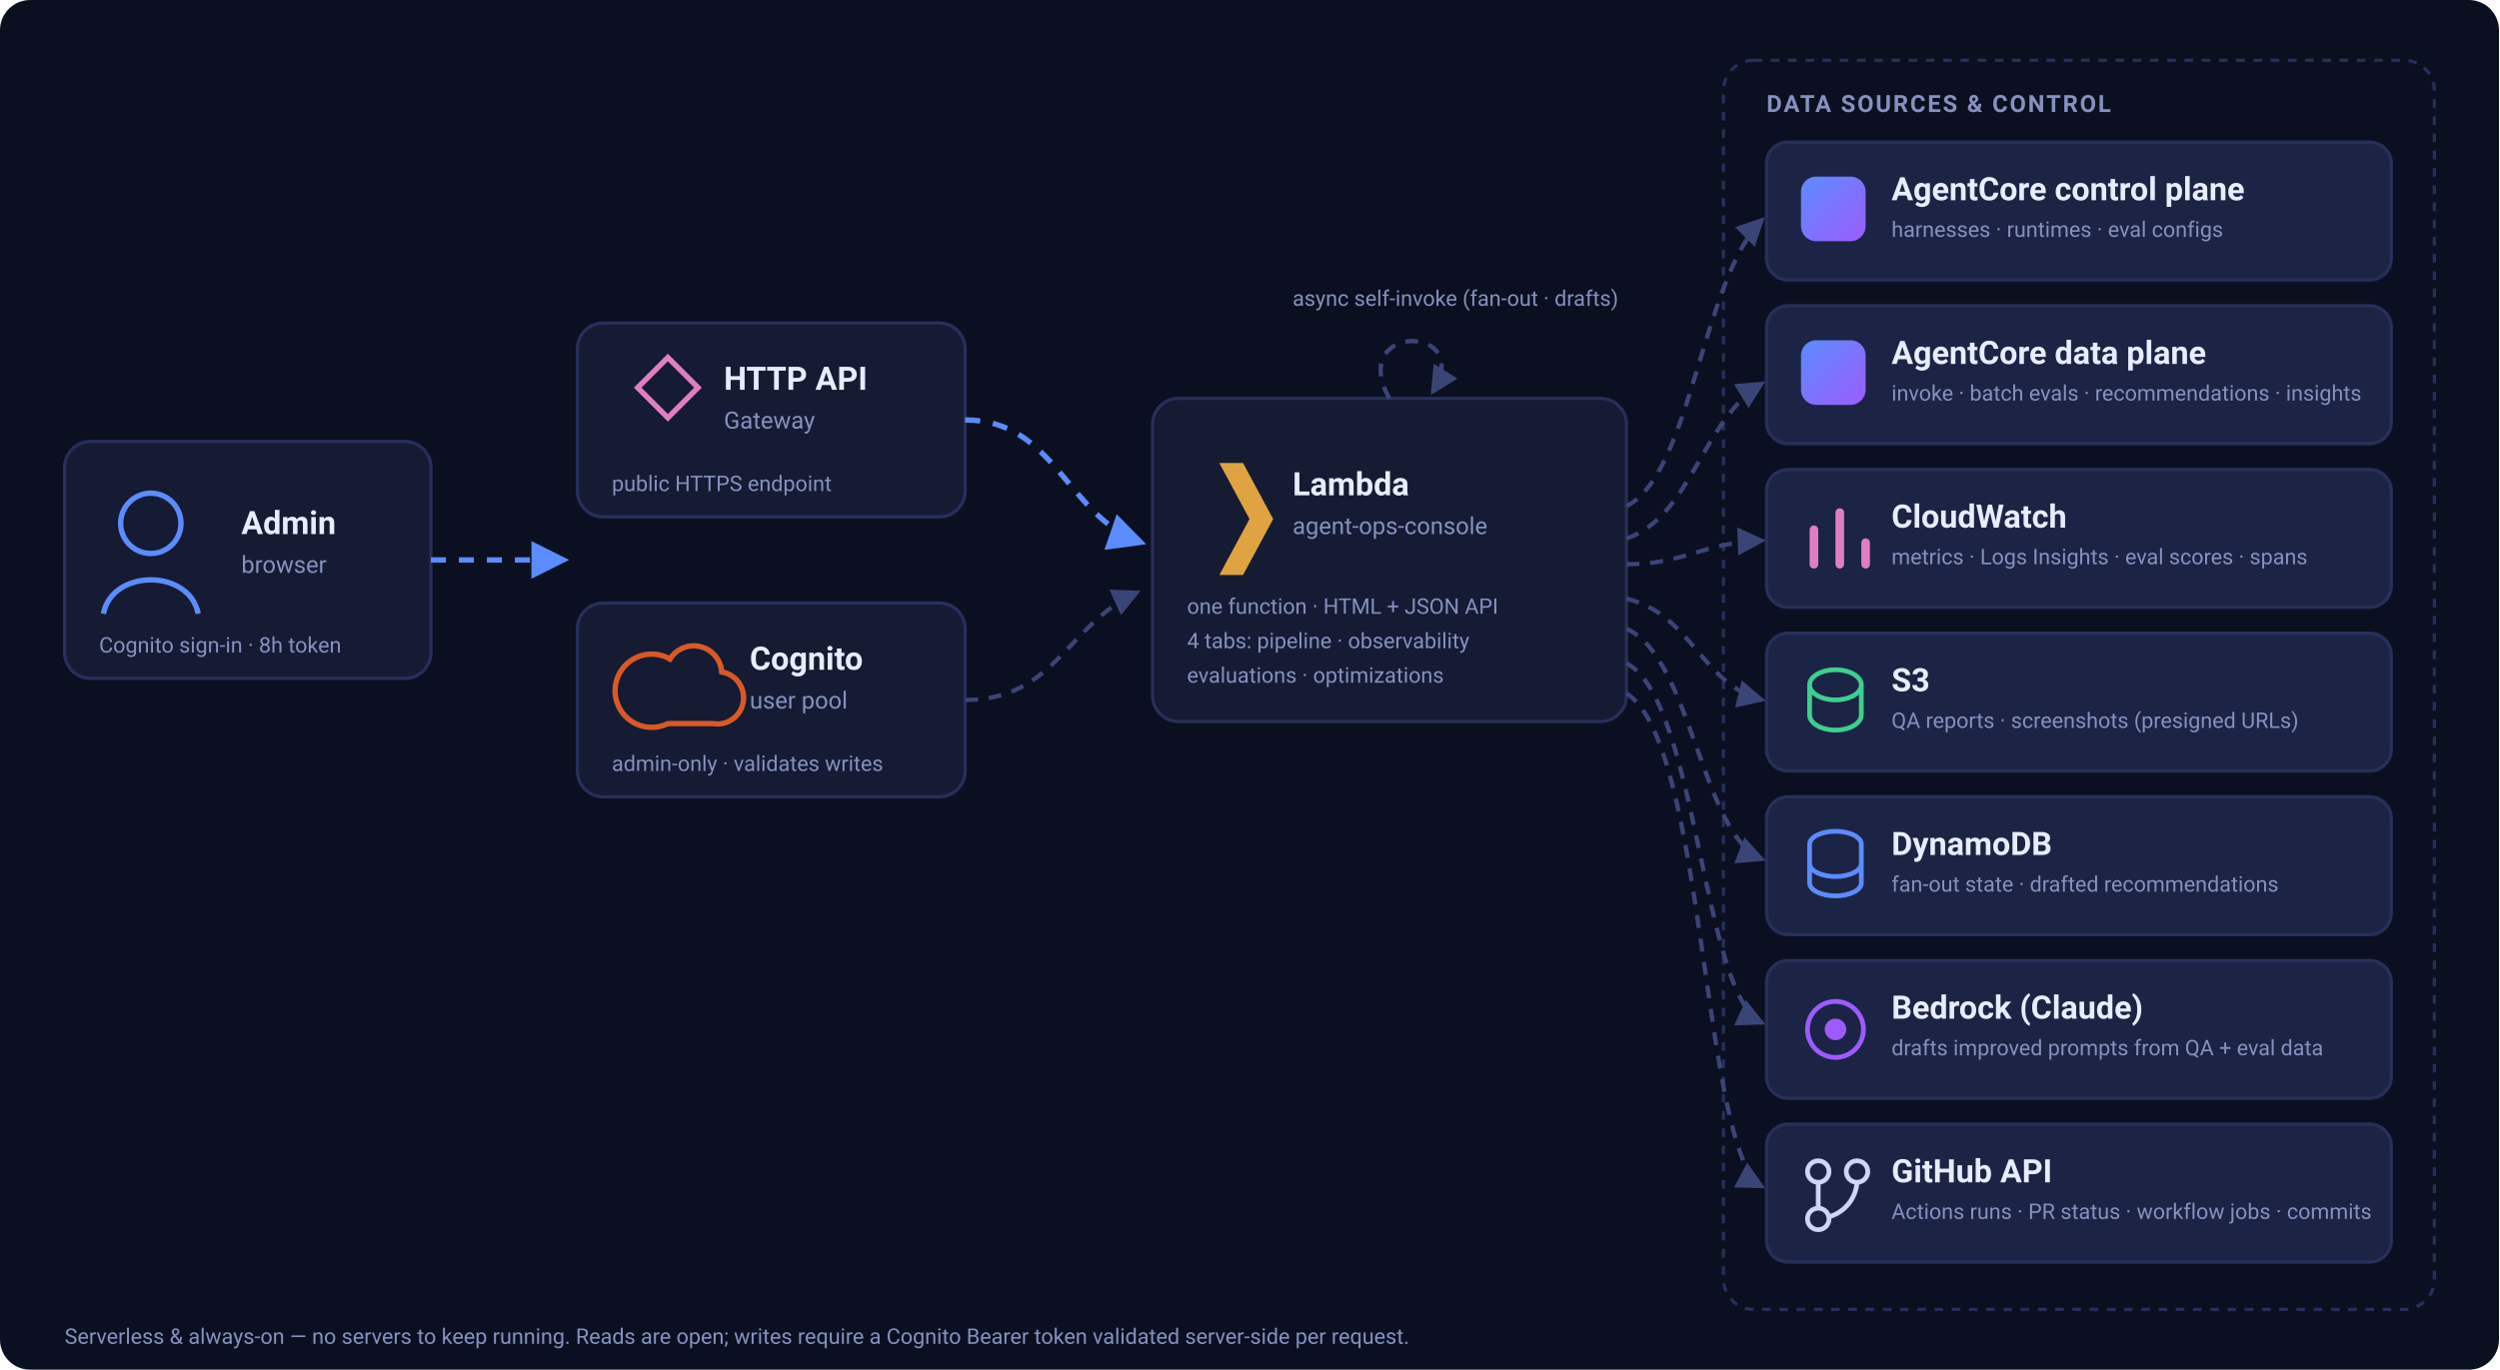
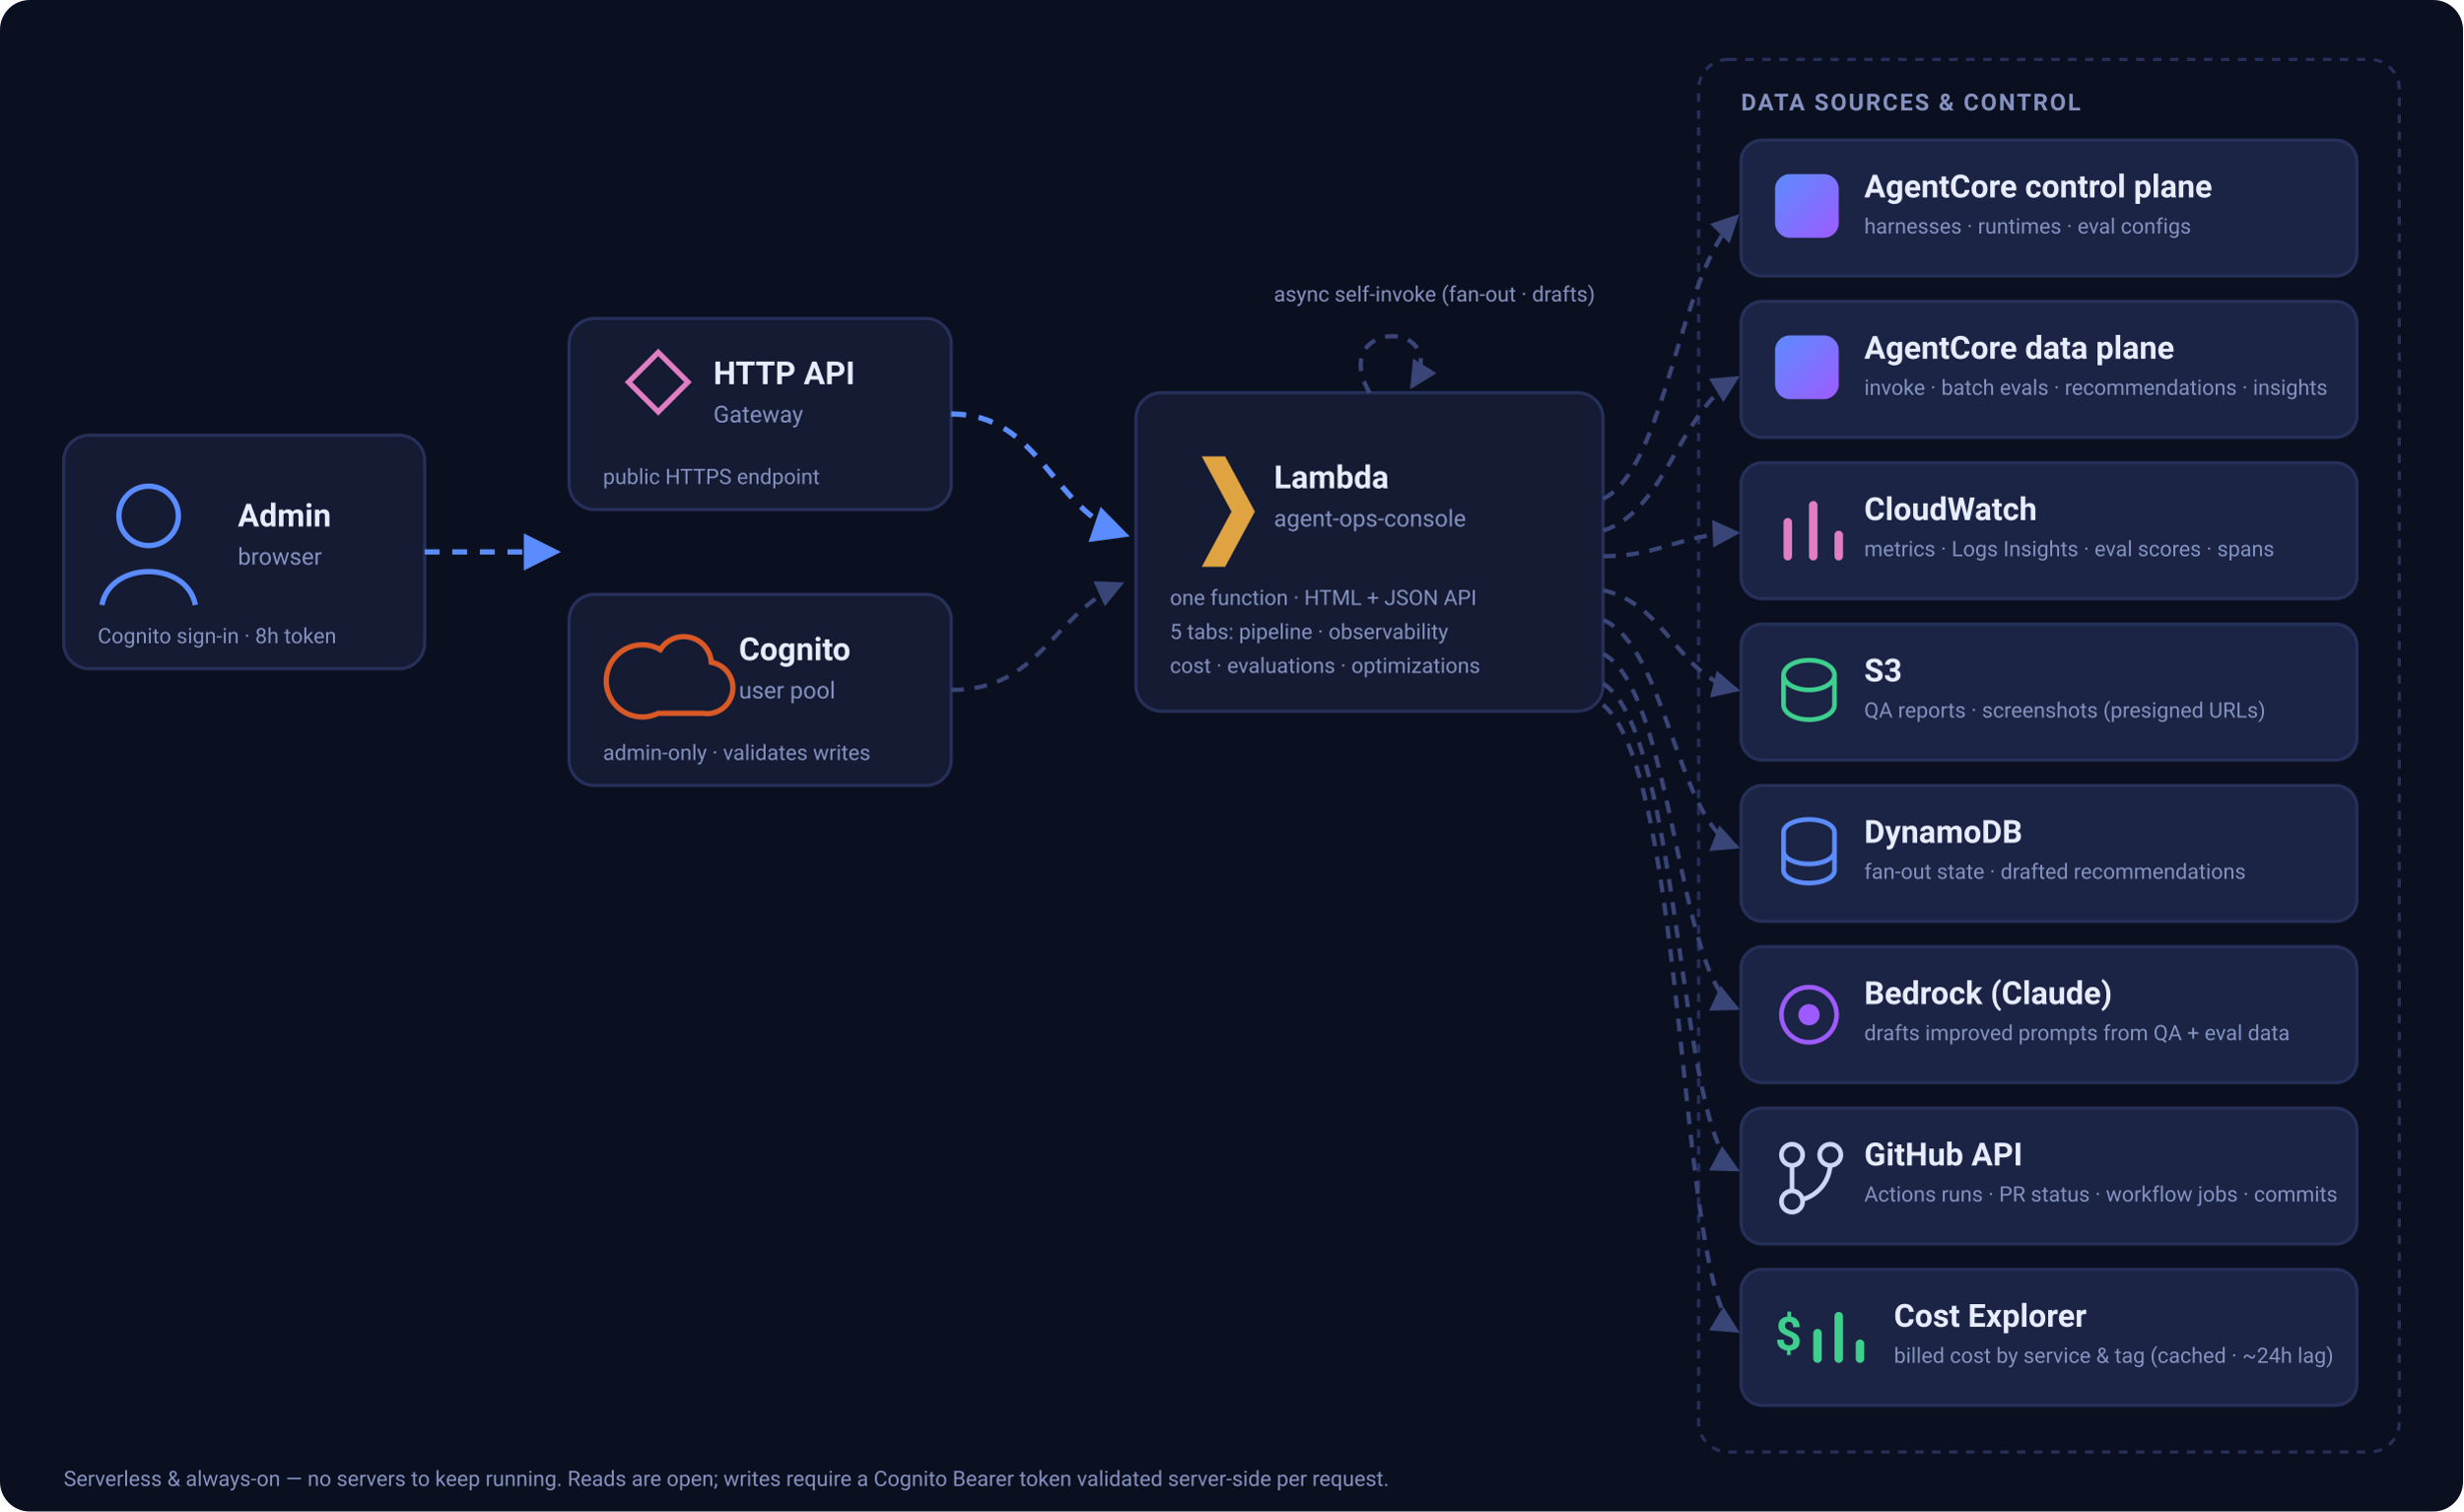
- <svg xmlns="http://www.w3.org/2000/svg" viewBox="0 0 1160 636" font-family="system-ui,-apple-system,'Segoe UI',Roboto,sans-serif">
+ <svg xmlns="http://www.w3.org/2000/svg" viewBox="0 0 1160 712" font-family="system-ui,-apple-system,'Segoe UI',Roboto,sans-serif">
  <defs>
    <marker id="ah" viewBox="0 0 8 8" refX="7" refY="4" markerWidth="7" markerHeight="7" orient="auto">
      <path d="M0,0 L8,4 L0,8 Z" fill="#5b8cff" />
    </marker>
    <marker id="ah2" viewBox="0 0 8 8" refX="7" refY="4" markerWidth="6.5" markerHeight="6.5" orient="auto">
      <path d="M0,0 L8,4 L0,8 Z" fill="#3a4577" />
    </marker>
    <linearGradient id="logo" x1="0" y1="0" x2="1" y2="1">
      <stop offset="0" stop-color="#5b8cff" />
      <stop offset="1" stop-color="#9d5bff" />
    </linearGradient>
    <style>
      .card { fill:#141b33; stroke:#26305a; stroke-width:1.5; rx:12; }
      .card2 { fill:#1b2444; stroke:#26305a; stroke-width:1.5; }
      .title { fill:#e7ecff; font-size:15px; font-weight:650; }
      .sub { fill:#8592c0; font-size:11px; }
      .tiny { fill:#8592c0; font-size:10px; }
      .grp { fill:none; stroke:#26305a; stroke-width:1.5; stroke-dasharray:4 4; }
      .grplabel { fill:#8592c0; font-size:11px; font-weight:600; letter-spacing:.08em; }
      .wire { stroke:#5b8cff; stroke-width:2.5; fill:none; stroke-dasharray:7 6; animation:dash 1.1s linear infinite; }
      .wire2 { stroke:#3a4577; stroke-width:2; fill:none; stroke-dasharray:6 5; animation:dash 1.4s linear infinite; }
      @keyframes dash { to { stroke-dashoffset:-13; } }
      .pulse { animation:pulse 2.4s ease-in-out infinite; }
      @keyframes pulse { 0%,100% { opacity:.55; } 50% { opacity:1; } }
    </style>
  </defs>
-   <rect x="0" y="0" width="1160" height="636" fill="#0b1020" rx="14" />
+   <rect x="0" y="0" width="1160" height="712" fill="#0b1020" rx="14" />
  <rect class="card" x="30" y="205" width="170" height="110" rx="12" />
  <circle cx="70" cy="243" r="14" fill="none" stroke="#5b8cff" stroke-width="2.5" />
  <path d="M48,285 C52,264 88,264 92,285" fill="none" stroke="#5b8cff" stroke-width="2.5" />
  <text class="title" x="112" y="248">Admin</text>
  <text class="sub" x="112" y="266">browser</text>
  <text class="tiny" x="46" y="303">Cognito sign-in · 8h token</text>
  <path class="wire" d="M200,260 H262" marker-end="url(#ah)" />
  <rect class="card" x="268" y="150" width="180" height="90" rx="12" />
  <path d="M296,180 l14,-14 14,14 -14,14 Z" fill="none" stroke="#e17ec3" stroke-width="2.5" />
  <text class="title" x="336" y="181">HTTP API</text>
  <text class="sub" x="336" y="199">Gateway</text>
  <text class="tiny" x="284" y="228">public HTTPS endpoint</text>
  <rect class="card" x="268" y="280" width="180" height="90" rx="12" />
  <path d="M310,336 a17,17 0 1 1 1,-30 a13,13 0 0 1 24,6 a11,11 0 0 1 -4,24 Z" fill="none" stroke="#d95926" stroke-width="2.5" />
  <text class="title" x="348" y="311">Cognito</text>
  <text class="sub" x="348" y="329">user pool</text>
  <text class="tiny" x="284" y="358">admin-only · validates writes</text>
  <path class="wire" d="M448,195 C490,195 495,240 530,252" marker-end="url(#ah)" />
  <path class="wire2" d="M448,325 C490,325 495,290 528,275" marker-end="url(#ah2)" />
  <rect class="card" x="535" y="185" width="220" height="150" rx="12" />
  <path d="M566,215 l11,0 14,26 -14,26 -11,0 14,-26 Z" fill="#f5b342" opacity="0.9" />
  <text class="title" x="600" y="230">Lambda</text>
  <text class="sub" x="600" y="248">agent-ops-console</text>
  <text class="tiny" x="551" y="285">one function · HTML + JSON API</text>
-   <text class="tiny" x="551" y="301">4 tabs: pipeline · observability</text>
-   <text class="tiny" x="551" y="317">evaluations · optimizations</text>
+   <text class="tiny" x="551" y="301">5 tabs: pipeline · observability</text>
+   <text class="tiny" x="551" y="317">cost · evaluations · optimizations</text>
  <path class="wire2" d="M645,185 C625,150 685,150 665,182" marker-end="url(#ah2)" />
  <text class="tiny" x="600" y="142">async self-invoke (fan-out · drafts)</text>
-   <rect class="grp" x="800" y="28" width="330" height="580" rx="14" />
+   <rect class="grp" x="800" y="28" width="330" height="656" rx="14" />
  <text class="grplabel" x="820" y="52">DATA SOURCES &amp; CONTROL</text>
  <rect class="card2" x="820" y="66" width="290" height="64" rx="10" />
  <rect x="836" y="82" width="30" height="30" rx="7" fill="url(#logo)" class="pulse" />
  <text class="title" x="878" y="93" font-size="13">AgentCore control plane</text>
  <text class="tiny" x="878" y="110">harnesses · runtimes · eval configs</text>
  <rect class="card2" x="820" y="142" width="290" height="64" rx="10" />
  <rect x="836" y="158" width="30" height="30" rx="7" fill="url(#logo)" class="pulse" />
  <text class="title" x="878" y="169" font-size="13">AgentCore data plane</text>
  <text class="tiny" x="878" y="186">invoke · batch evals · recommendations · insights</text>
  <rect class="card2" x="820" y="218" width="290" height="64" rx="10" />
  <path d="M842,262 v-16 M854,262 v-24 M866,262 v-10" stroke="#e17ec3" stroke-width="4" stroke-linecap="round" />
  <text class="title" x="878" y="245" font-size="13">CloudWatch</text>
  <text class="tiny" x="878" y="262">metrics · Logs Insights · eval scores · spans</text>
  <rect class="card2" x="820" y="294" width="290" height="64" rx="10" />
  <path d="M840,318 a12,7 0 0 1 24,0 v14 a12,7 0 0 1 -24,0 Z M840,318 a12,7 0 0 0 24,0" fill="none" stroke="#3ecf8e" stroke-width="2.2" />
  <text class="title" x="878" y="321" font-size="13">S3</text>
  <text class="tiny" x="878" y="338">QA reports · screenshots (presigned URLs)</text>
  <rect class="card2" x="820" y="370" width="290" height="64" rx="10" />
  <path d="M840,392 a12,6 0 0 1 24,0 m-24,0 v18 a12,6 0 0 0 24,0 v-18 m-24,9 a12,6 0 0 0 24,0" fill="none" stroke="#5b8cff" stroke-width="2.2" />
  <text class="title" x="878" y="397" font-size="13">DynamoDB</text>
  <text class="tiny" x="878" y="414">fan-out state · drafted recommendations</text>
  <rect class="card2" x="820" y="446" width="290" height="64" rx="10" />
  <circle cx="852" cy="478" r="13" fill="none" stroke="#9d5bff" stroke-width="2.2" />
  <circle cx="852" cy="478" r="5" fill="#9d5bff" class="pulse" />
  <text class="title" x="878" y="473" font-size="13">Bedrock (Claude)</text>
  <text class="tiny" x="878" y="490">drafts improved prompts from QA + eval data</text>
  <rect class="card2" x="820" y="522" width="290" height="64" rx="10" />
  <circle cx="844" cy="544" r="5" fill="none" stroke="#cdd6f4" stroke-width="2.2" />
  <circle cx="844" cy="566" r="5" fill="none" stroke="#cdd6f4" stroke-width="2.2" />
  <circle cx="862" cy="544" r="5" fill="none" stroke="#cdd6f4" stroke-width="2.2" />
  <path d="M844,549 v12 M862,549 a18,18 0 0 1 -13,16" fill="none" stroke="#cdd6f4" stroke-width="2.2" />
  <text class="title" x="878" y="549" font-size="13">GitHub API</text>
  <text class="tiny" x="878" y="566">Actions runs · PR status · workflow jobs · commits</text>
+   <rect class="card2" x="820" y="598" width="290" height="64" rx="10" />
+   <text x="836" y="636" font-size="22" fill="#3ecf8e" font-weight="700">$</text>
+   <path d="M856,640 v-12 M866,640 v-20 M876,640 v-7" stroke="#3ecf8e" stroke-width="4" stroke-linecap="round" />
+   <text class="title" x="892" y="625" font-size="13">Cost Explorer</text>
+   <text class="tiny" x="892" y="642">billed cost by service &amp; tag (cached · ~24h lag)</text>
  <path class="wire2" d="M755,235 C785,220 790,130 818,102" marker-end="url(#ah2)" />
  <path class="wire2" d="M755,250 C785,240 790,195 818,178" marker-end="url(#ah2)" />
  <path class="wire2" d="M755,262 C782,262 790,252 818,251" marker-end="url(#ah2)" />
  <path class="wire2" d="M755,278 C785,285 790,318 818,325" marker-end="url(#ah2)" />
  <path class="wire2" d="M755,292 C785,305 790,388 818,399" marker-end="url(#ah2)" />
  <path class="wire2" d="M755,308 C788,325 790,462 818,475" marker-end="url(#ah2)" />
  <path class="wire2" d="M755,322 C792,345 790,536 818,551" marker-end="url(#ah2)" />
-   <text class="tiny" x="30" y="624">Serverless &amp; always-on — no servers to keep running. Reads are open; writes require a Cognito Bearer token validated server-side per request.</text>
+   <path class="wire2" d="M755,332 C795,365 790,610 818,627" marker-end="url(#ah2)" />
+   <text class="tiny" x="30" y="700">Serverless &amp; always-on — no servers to keep running. Reads are open; writes require a Cognito Bearer token validated server-side per request.</text>
</svg>
